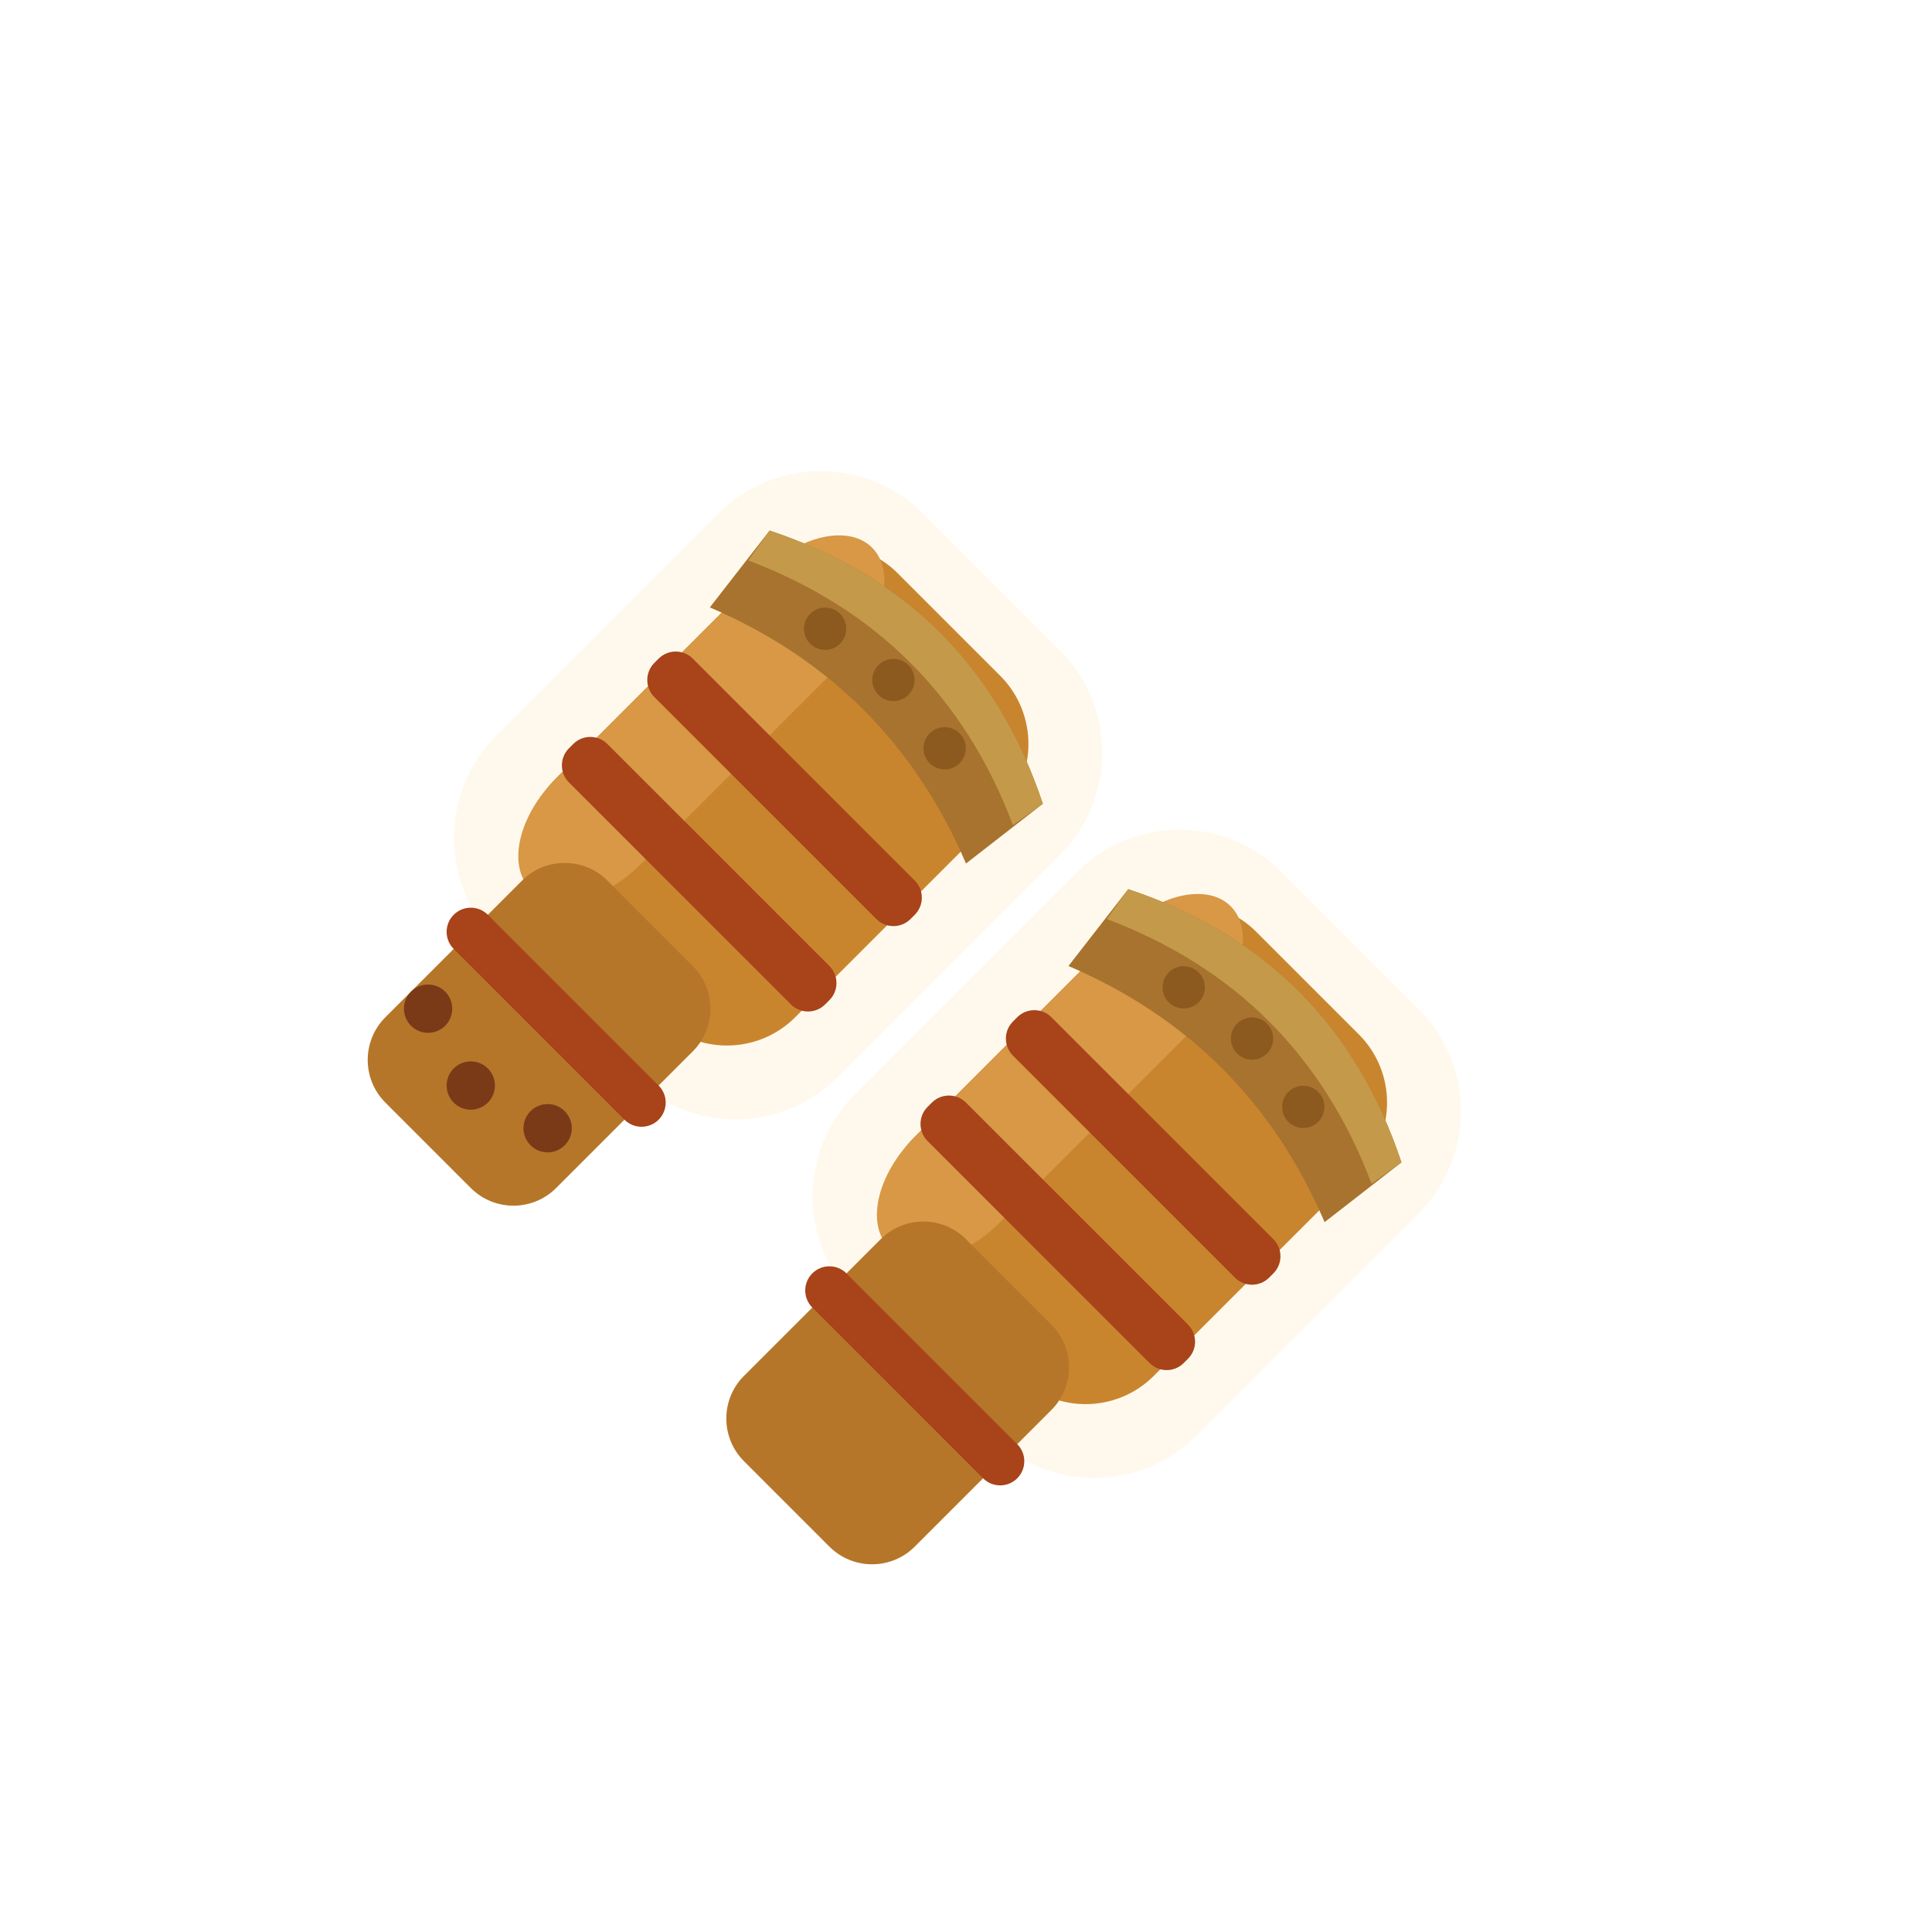
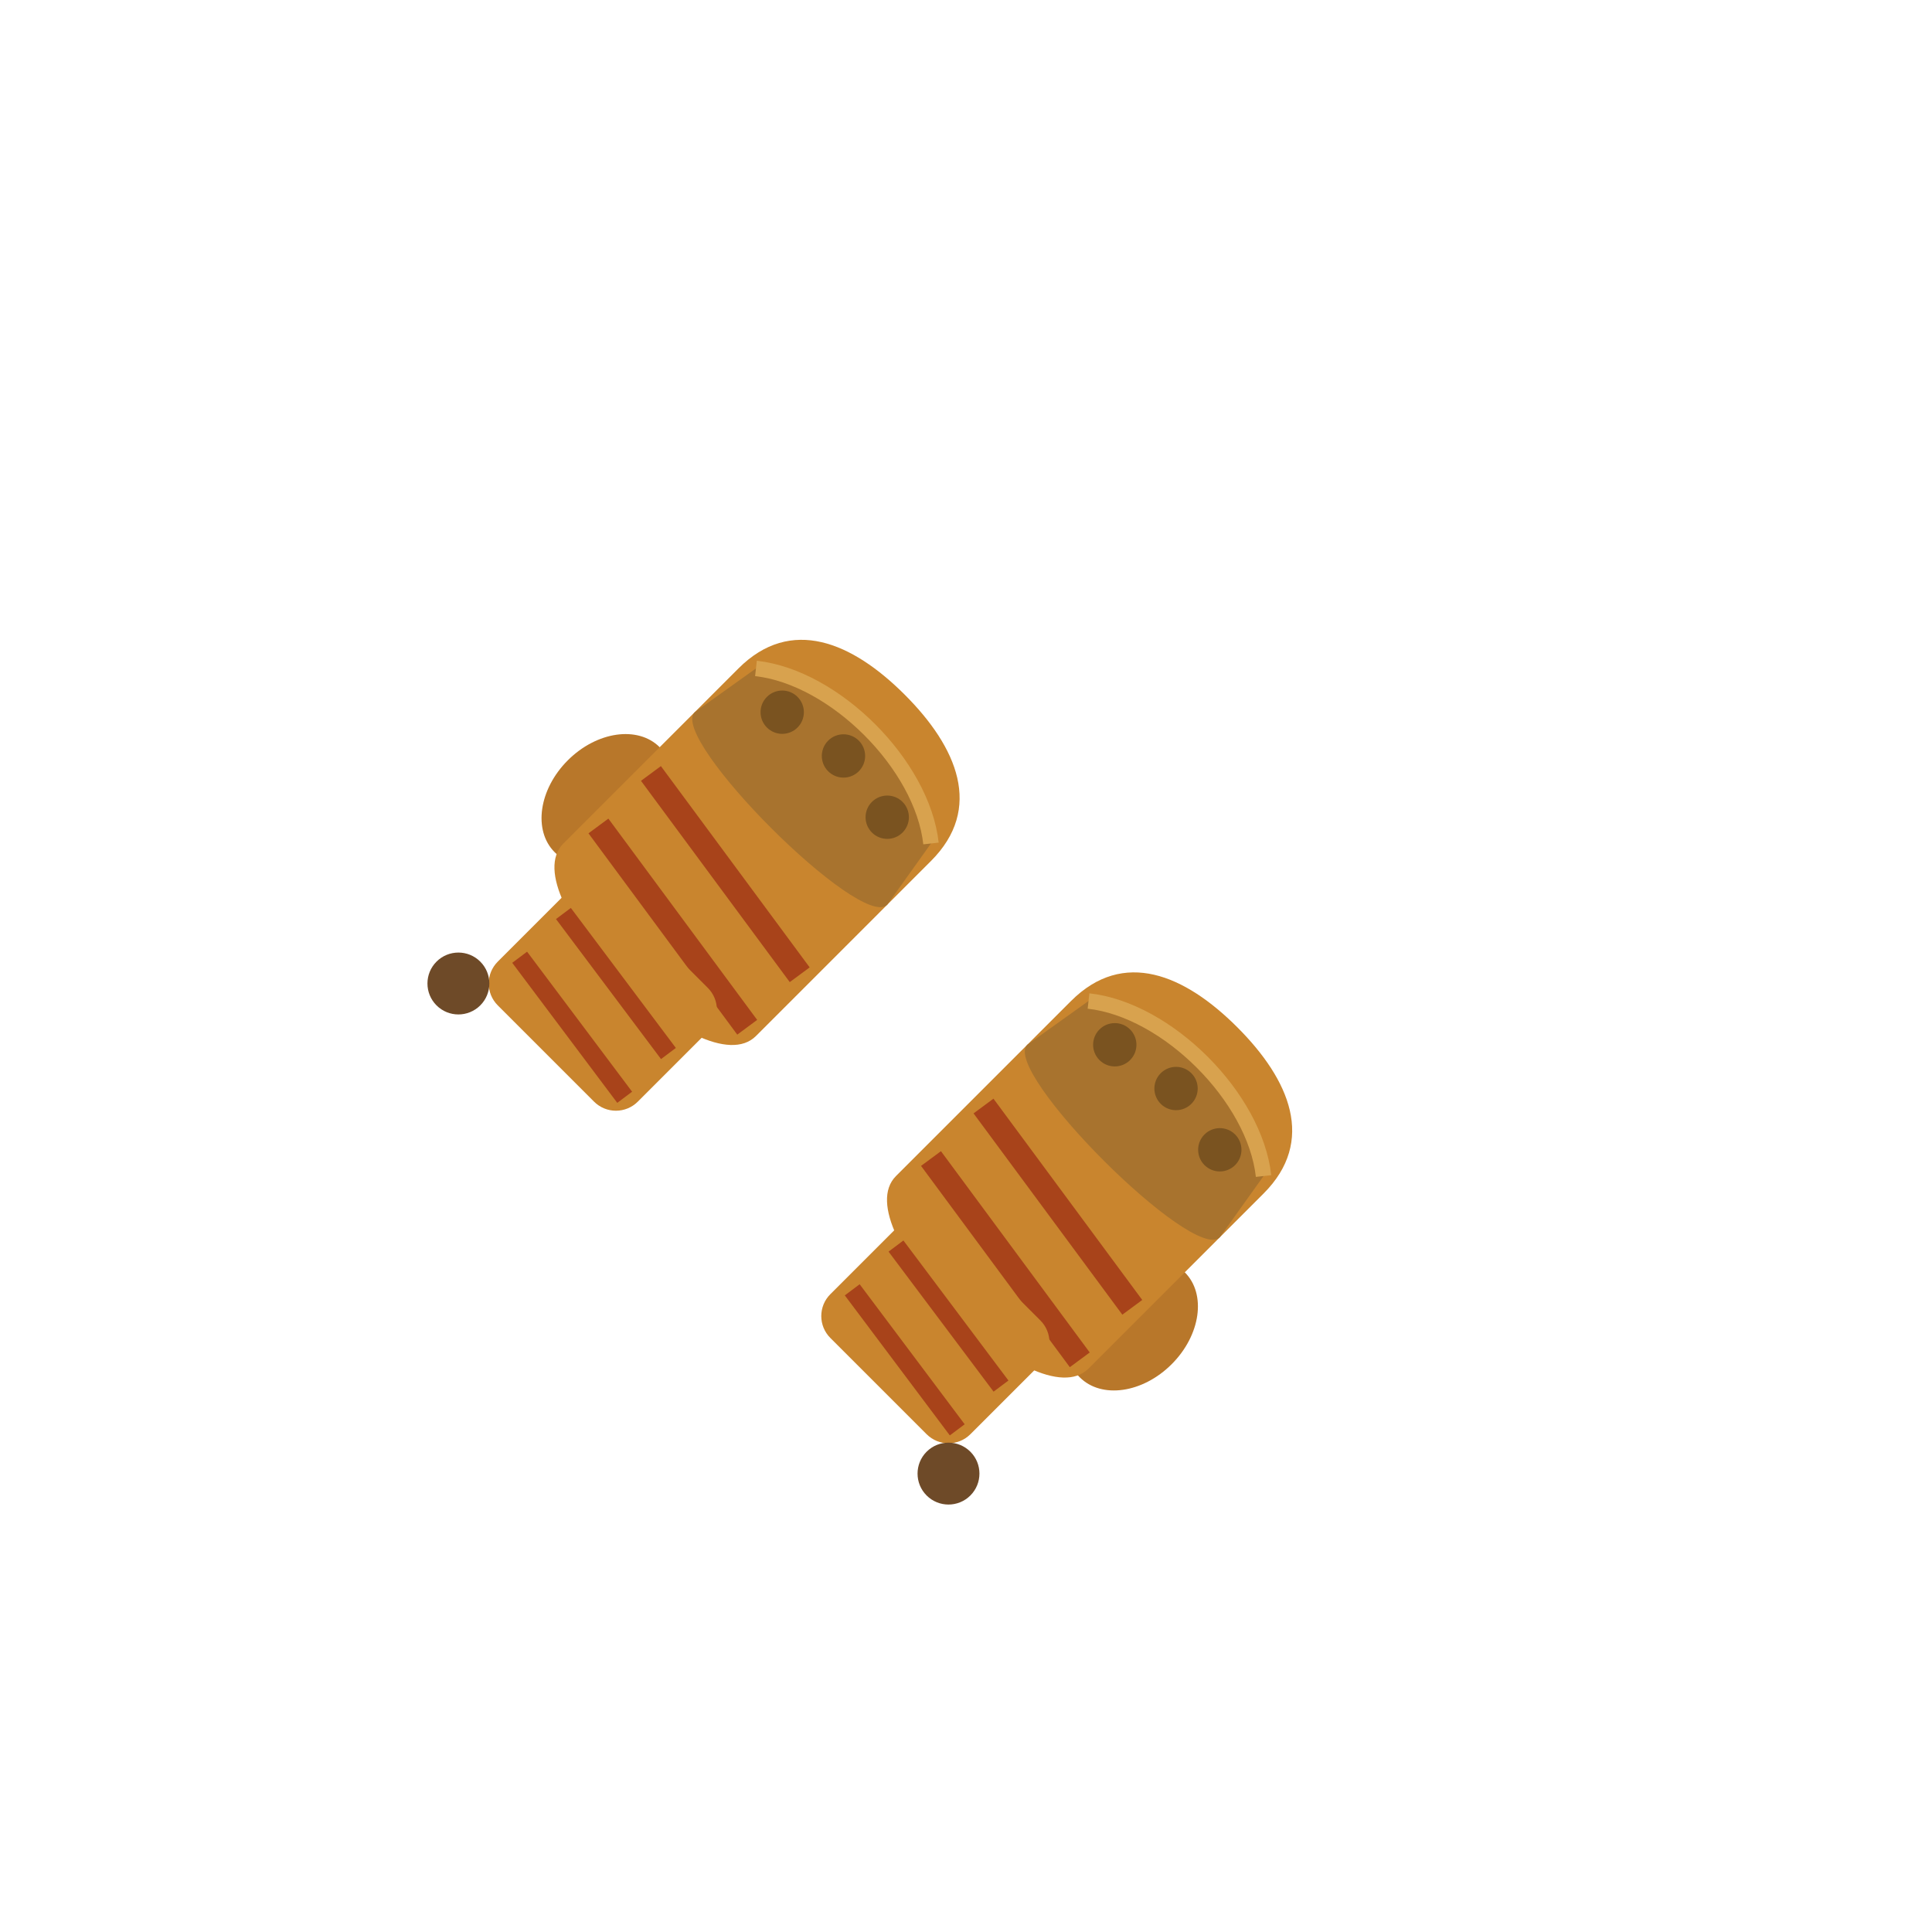
<svg xmlns="http://www.w3.org/2000/svg" viewBox="0 0 256 256" width="256" height="256">
-   <g transform="translate(128 128) scale(0.8) rotate(45) translate(-128 -128)">
-     <rect x="46" y="80" width="80" height="100" rx="24" fill="#FFD06A" opacity="0.12" />
-     <rect x="130" y="80" width="80" height="100" rx="24" fill="#FFD06A" opacity="0.12" />
-     <rect x="58" y="90" width="56" height="80" rx="16" fill="#C9852E" />
-     <rect x="58" y="90" width="20" height="80" rx="16" fill="#D89846" />
-     <rect x="66" y="160" width="40" height="52" rx="10" fill="#B5762A" />
-     <path d="M54 100 Q86 84 118 100 L116 116 Q86 104 56 116 Z" fill="#A8732E" />
-     <path d="M54 100 Q86 84 118 100 L117 106 Q86 92 55 106 Z" fill="#C49A4A" />
-     <circle cx="72" cy="105" r="3.5" fill="#8C5A1F" />
-     <circle cx="86" cy="103" r="3.5" fill="#8C5A1F" />
-     <circle cx="100" cy="105" r="3.5" fill="#8C5A1F" />
-     <rect x="56" y="124" width="60" height="9" rx="4" fill="#A8431A" />
-     <rect x="56" y="144" width="60" height="9" rx="4" fill="#A8431A" />
-     <rect x="62" y="178" width="48" height="8" rx="4" fill="#A8431A" />
-     <circle cx="70" cy="196" r="4" fill="#7A3A18" />
-     <circle cx="84" cy="200" r="4" fill="#7A3A18" />
-     <circle cx="98" cy="196" r="4" fill="#7A3A18" />
-     <rect x="142" y="90" width="56" height="80" rx="16" fill="#C9852E" />
-     <rect x="142" y="90" width="20" height="80" rx="16" fill="#D89846" />
-     <rect x="150" y="160" width="40" height="52" rx="10" fill="#B5762A" />
-     <path d="M138 100 Q170 84 202 100 L200 116 Q170 104 140 116 Z" fill="#A8732E" />
-     <path d="M138 100 Q170 84 202 100 L201 106 Q170 92 139 106 Z" fill="#C49A4A" />
-     <circle cx="156" cy="105" r="3.5" fill="#8C5A1F" />
-     <circle cx="170" cy="103" r="3.5" fill="#8C5A1F" />
-     <circle cx="184" cy="105" r="3.5" fill="#8C5A1F" />
-     <rect x="140" y="124" width="60" height="9" rx="4" fill="#A8431A" />
-     <rect x="140" y="144" width="60" height="9" rx="4" fill="#A8431A" />
-     <rect x="146" y="178" width="48" height="8" rx="4" fill="#A8431A" />
+   <g transform="translate(128 128) scale(0.82) rotate(45) translate(-128 -128)">
+     <g>
+       <ellipse cx="68" cy="150" rx="9" ry="12" fill="#B8772A" />
+       <path d="M68 120 C68 108 78 104 90 104 C102 104 112 108 112 120 L112 160 C112 172 68 172 68 160 Z" fill="#C9852E" />
+       <path d="M70 118 C80 110 100 110 110 118 L112 130 C112 136 68 136 68 130 Z" fill="#A8732E" />
+       <path d="M70 118 C80 110 100 110 110 118" stroke="#D8A24E" stroke-width="2.5" fill="none" />
+       <circle cx="78" cy="120" r="3.5" fill="#7A5320" />
+       <circle cx="90" cy="118" r="3.5" fill="#7A5320" />
+       <circle cx="102" cy="120" r="3.5" fill="#7A5320" />
+       <path d="M70 142 L110 148 M70 154 L110 160" stroke="#A8431A" stroke-width="4" />
+       <rect x="74" y="160" width="32" height="26" rx="5" fill="#C9852E" />
+       <path d="M76 168 L104 172 M76 178 L104 182" stroke="#A8431A" stroke-width="3" />
+       <circle cx="72" cy="188" r="5" fill="#6E4A28" />
+     </g>
+     <g>
+       <ellipse cx="188" cy="150" rx="9" ry="12" fill="#B8772A" />
+       <path d="M188 120 C188 108 178 104 166 104 C154 104 144 108 144 120 L144 160 C144 172 188 172 188 160 Z" fill="#C9852E" />
+       <path d="M186 118 C176 110 156 110 146 118 L144 130 C144 136 188 136 188 130 Z" fill="#A8732E" />
+       <path d="M186 118 C176 110 156 110 146 118" stroke="#D8A24E" stroke-width="2.5" fill="none" />
+       <circle cx="178" cy="120" r="3.5" fill="#7A5320" />
+       <circle cx="166" cy="118" r="3.5" fill="#7A5320" />
+       <circle cx="154" cy="120" r="3.5" fill="#7A5320" />
+       <path d="M146 142 L186 148 M146 154 L186 160" stroke="#A8431A" stroke-width="4" />
+       <rect x="150" y="160" width="32" height="26" rx="5" fill="#C9852E" />
+       <path d="M152 168 L180 172 M152 178 L180 182" stroke="#A8431A" stroke-width="3" />
+       <circle cx="184" cy="188" r="5" fill="#6E4A28" />
+     </g>
  </g>
</svg>
